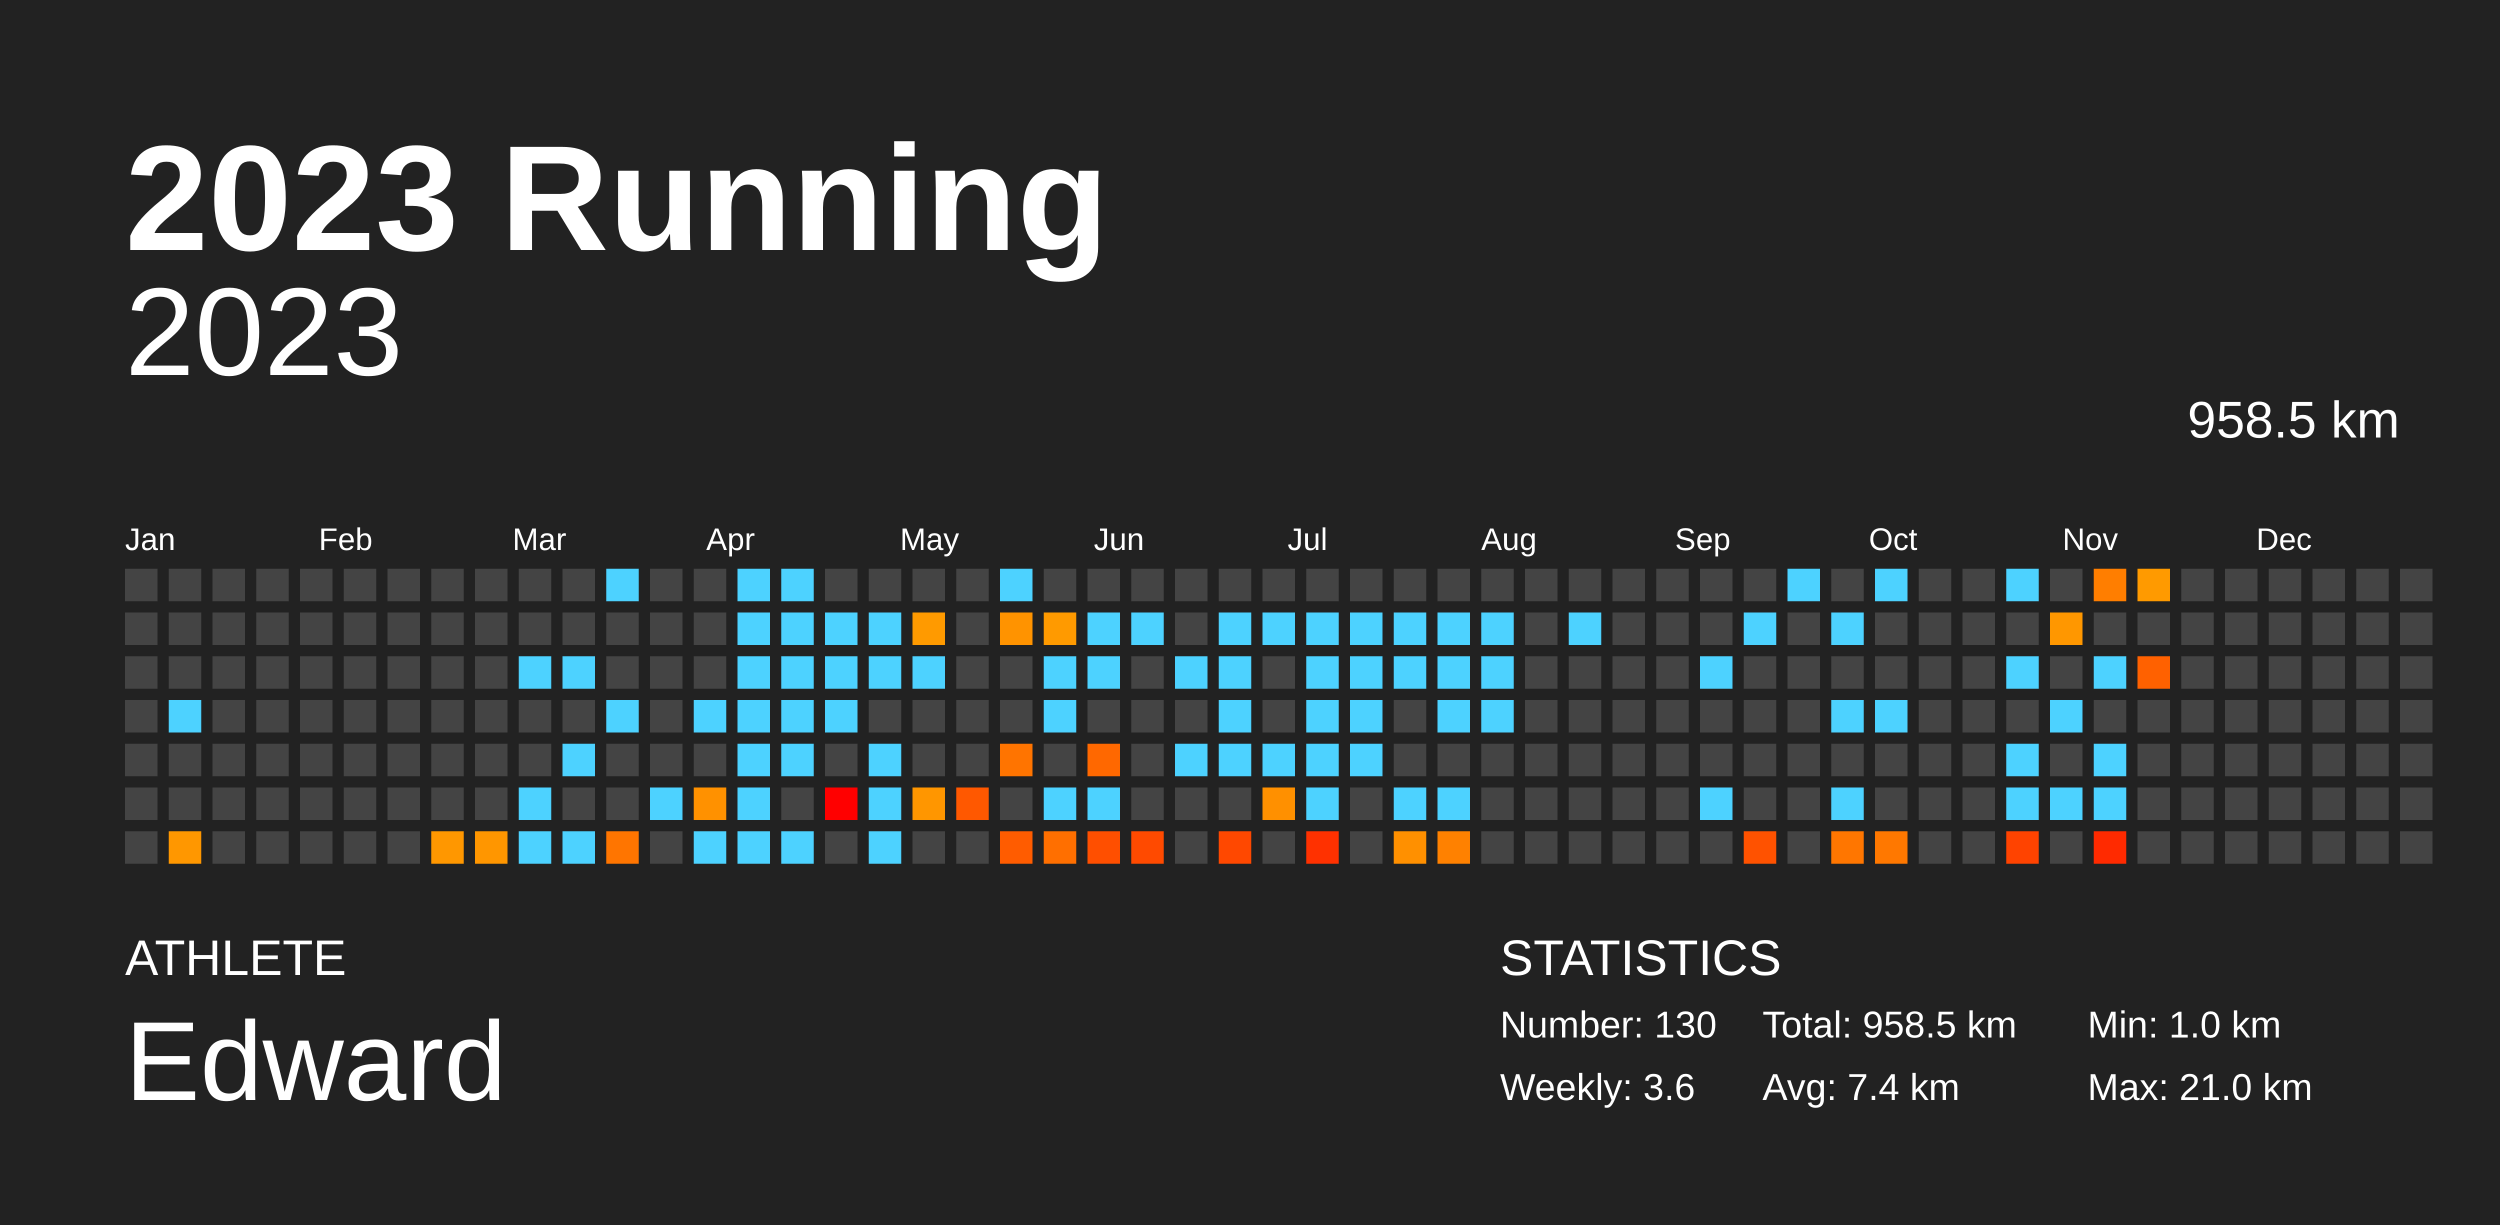
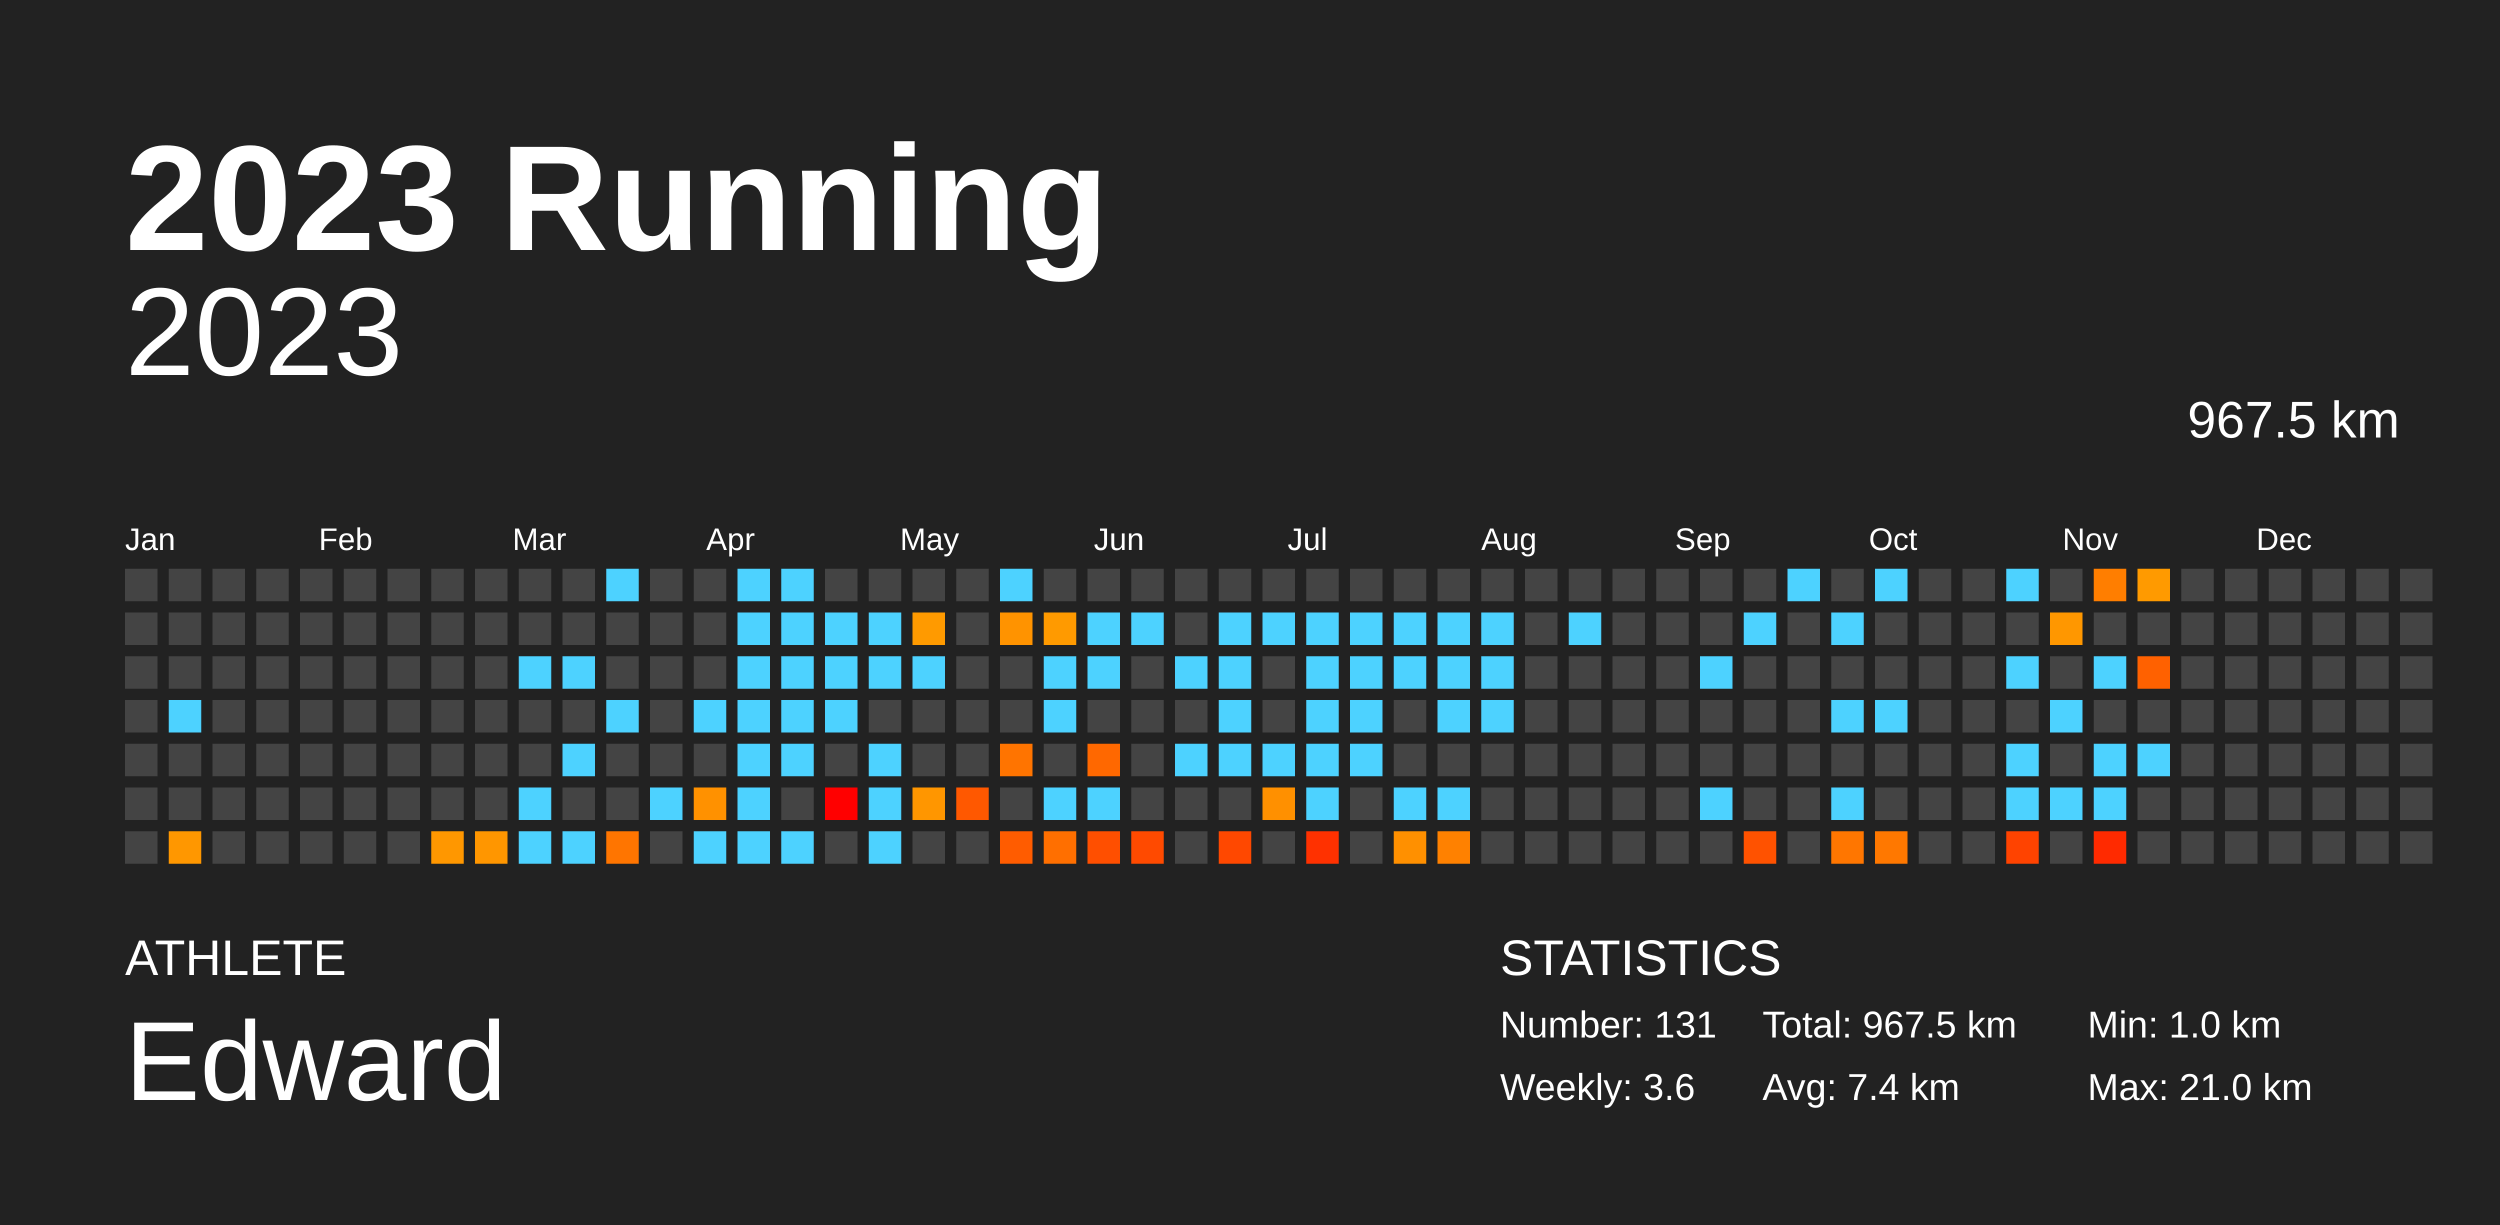
<svg xmlns="http://www.w3.org/2000/svg" baseProfile="full" height="98mm" version="1.1" viewBox="0,0,200,98" width="200mm">
  <defs />
  <rect fill="#222222" height="98" width="200" x="0" y="0" />
  <text fill="#FFFFFF" style="font-size:12px; font-family:Arial; font-weight:bold;" x="10" y="20">2023 Running</text>
  <text fill="#FFFFFF" style="font-size:4px; font-family:Arial" x="10" y="78">ATHLETE</text>
  <text fill="#FFFFFF" style="font-size:9px; font-family:Arial" x="10" y="88">Edward</text>
  <text fill="#FFFFFF" style="font-size:4px; font-family:Arial" x="120" y="78">STATISTICS</text>
-   <text fill="#FFFFFF" style="font-size:3px; font-family:Arial" x="120" y="83">Number: 130</text>
+   <text fill="#FFFFFF" style="font-size:3px; font-family:Arial" x="120" y="83">Number: 131</text>
  <text fill="#FFFFFF" style="font-size:3px; font-family:Arial" x="120" y="88">Weekly: 3.6</text>
-   <text fill="#FFFFFF" style="font-size:3px; font-family:Arial" x="141" y="83">Total: 958.5 km</text>
+   <text fill="#FFFFFF" style="font-size:3px; font-family:Arial" x="141" y="83">Total: 967.5 km</text>
  <text fill="#FFFFFF" style="font-size:3px; font-family:Arial" x="141" y="88">Avg: 7.4 km</text>
  <text fill="#FFFFFF" style="font-size:3px; font-family:Arial" x="167" y="83">Min: 1.0 km</text>
  <text fill="#FFFFFF" style="font-size:3px; font-family:Arial" x="167" y="88">Max: 21.0 km</text>
  <text alignment-baseline="hanging" fill="#FFFFFF" style="font-size:10.0px; font-family:Arial;" x="10" y="30">2023</text>
-   <text alignment-baseline="hanging" fill="#FFFFFF" style="font-size:4.125px; font-family:Arial;" x="175" y="35">958.5 km</text>
+   <text alignment-baseline="hanging" fill="#FFFFFF" style="font-size:4.125px; font-family:Arial;" x="175" y="35">967.5 km</text>
  <text fill="#FFFFFF" style="font-size:2.5px; font-family:Arial" x="10.0" y="44">Jan</text>
  <text fill="#FFFFFF" style="font-size:2.5px; font-family:Arial" x="25.5" y="44">Feb</text>
  <text fill="#FFFFFF" style="font-size:2.5px; font-family:Arial" x="41.0" y="44">Mar</text>
  <text fill="#FFFFFF" style="font-size:2.5px; font-family:Arial" x="56.5" y="44">Apr</text>
  <text fill="#FFFFFF" style="font-size:2.5px; font-family:Arial" x="72.0" y="44">May</text>
  <text fill="#FFFFFF" style="font-size:2.5px; font-family:Arial" x="87.5" y="44">Jun</text>
  <text fill="#FFFFFF" style="font-size:2.5px; font-family:Arial" x="103.0" y="44">Jul</text>
  <text fill="#FFFFFF" style="font-size:2.5px; font-family:Arial" x="118.5" y="44">Aug</text>
  <text fill="#FFFFFF" style="font-size:2.5px; font-family:Arial" x="134.0" y="44">Sep</text>
  <text fill="#FFFFFF" style="font-size:2.5px; font-family:Arial" x="149.5" y="44">Oct</text>
  <text fill="#FFFFFF" style="font-size:2.5px; font-family:Arial" x="165.0" y="44">Nov</text>
  <text fill="#FFFFFF" style="font-size:2.5px; font-family:Arial" x="180.5" y="44">Dec</text>
  <rect fill="#444444" height="2.6" width="2.6" x="10.0" y="45.5" />
  <rect fill="#444444" height="2.6" width="2.6" x="10.0" y="49.0" />
  <rect fill="#444444" height="2.6" width="2.6" x="10.0" y="52.5" />
  <rect fill="#444444" height="2.6" width="2.6" x="10.0" y="56.0" />
  <rect fill="#444444" height="2.6" width="2.6" x="10.0" y="59.5" />
  <rect fill="#444444" height="2.6" width="2.6" x="10.0" y="63.0" />
  <rect fill="#444444" height="2.6" width="2.6" x="10.0" y="66.5" />
  <rect fill="#444444" height="2.6" width="2.6" x="13.5" y="45.5" />
  <rect fill="#444444" height="2.6" width="2.6" x="13.5" y="49.0" />
  <rect fill="#444444" height="2.6" width="2.6" x="13.5" y="52.5" />
  <rect fill="#4dd2ff" height="2.6" width="2.6" x="13.5" y="56.0" />
  <rect fill="#444444" height="2.6" width="2.6" x="13.5" y="59.5" />
  <rect fill="#444444" height="2.6" width="2.6" x="13.5" y="63.0" />
  <rect fill="#ff9700" height="2.6" width="2.6" x="13.5" y="66.5" />
  <rect fill="#444444" height="2.6" width="2.6" x="17.0" y="45.5" />
  <rect fill="#444444" height="2.6" width="2.6" x="17.0" y="49.0" />
  <rect fill="#444444" height="2.6" width="2.6" x="17.0" y="52.5" />
  <rect fill="#444444" height="2.6" width="2.6" x="17.0" y="56.0" />
  <rect fill="#444444" height="2.6" width="2.6" x="17.0" y="59.5" />
  <rect fill="#444444" height="2.6" width="2.6" x="17.0" y="63.0" />
  <rect fill="#444444" height="2.6" width="2.6" x="17.0" y="66.5" />
  <rect fill="#444444" height="2.6" width="2.6" x="20.5" y="45.5" />
  <rect fill="#444444" height="2.6" width="2.6" x="20.5" y="49.0" />
  <rect fill="#444444" height="2.6" width="2.6" x="20.5" y="52.5" />
  <rect fill="#444444" height="2.6" width="2.6" x="20.5" y="56.0" />
  <rect fill="#444444" height="2.6" width="2.6" x="20.5" y="59.5" />
  <rect fill="#444444" height="2.6" width="2.6" x="20.5" y="63.0" />
  <rect fill="#444444" height="2.6" width="2.6" x="20.5" y="66.5" />
  <rect fill="#444444" height="2.6" width="2.6" x="24.0" y="45.5" />
  <rect fill="#444444" height="2.6" width="2.6" x="24.0" y="49.0" />
  <rect fill="#444444" height="2.6" width="2.6" x="24.0" y="52.5" />
  <rect fill="#444444" height="2.6" width="2.6" x="24.0" y="56.0" />
  <rect fill="#444444" height="2.6" width="2.6" x="24.0" y="59.5" />
  <rect fill="#444444" height="2.6" width="2.6" x="24.0" y="63.0" />
  <rect fill="#444444" height="2.6" width="2.6" x="24.0" y="66.5" />
  <rect fill="#444444" height="2.6" width="2.6" x="27.5" y="45.5" />
  <rect fill="#444444" height="2.6" width="2.6" x="27.5" y="49.0" />
  <rect fill="#444444" height="2.6" width="2.6" x="27.5" y="52.5" />
  <rect fill="#444444" height="2.6" width="2.6" x="27.5" y="56.0" />
  <rect fill="#444444" height="2.6" width="2.6" x="27.5" y="59.5" />
  <rect fill="#444444" height="2.6" width="2.6" x="27.5" y="63.0" />
  <rect fill="#444444" height="2.6" width="2.6" x="27.5" y="66.5" />
  <rect fill="#444444" height="2.6" width="2.6" x="31.0" y="45.5" />
  <rect fill="#444444" height="2.6" width="2.6" x="31.0" y="49.0" />
  <rect fill="#444444" height="2.6" width="2.6" x="31.0" y="52.5" />
  <rect fill="#444444" height="2.6" width="2.6" x="31.0" y="56.0" />
  <rect fill="#444444" height="2.6" width="2.6" x="31.0" y="59.5" />
  <rect fill="#444444" height="2.6" width="2.6" x="31.0" y="63.0" />
  <rect fill="#444444" height="2.6" width="2.6" x="31.0" y="66.5" />
  <rect fill="#444444" height="2.6" width="2.6" x="34.5" y="45.5" />
  <rect fill="#444444" height="2.6" width="2.6" x="34.5" y="49.0" />
  <rect fill="#444444" height="2.6" width="2.6" x="34.5" y="52.5" />
  <rect fill="#444444" height="2.6" width="2.6" x="34.5" y="56.0" />
  <rect fill="#444444" height="2.6" width="2.6" x="34.5" y="59.5" />
  <rect fill="#444444" height="2.6" width="2.6" x="34.5" y="63.0" />
  <rect fill="#ff9700" height="2.6" width="2.6" x="34.5" y="66.5" />
  <rect fill="#444444" height="2.6" width="2.6" x="38.0" y="45.5" />
  <rect fill="#444444" height="2.6" width="2.6" x="38.0" y="49.0" />
  <rect fill="#444444" height="2.6" width="2.6" x="38.0" y="52.5" />
  <rect fill="#444444" height="2.6" width="2.6" x="38.0" y="56.0" />
  <rect fill="#444444" height="2.6" width="2.6" x="38.0" y="59.5" />
  <rect fill="#444444" height="2.6" width="2.6" x="38.0" y="63.0" />
  <rect fill="#ff9600" height="2.6" width="2.6" x="38.0" y="66.5" />
  <rect fill="#444444" height="2.6" width="2.6" x="41.5" y="45.5" />
  <rect fill="#444444" height="2.6" width="2.6" x="41.5" y="49.0" />
  <rect fill="#4dd2ff" height="2.6" width="2.6" x="41.5" y="52.5" />
  <rect fill="#444444" height="2.6" width="2.6" x="41.5" y="56.0" />
  <rect fill="#444444" height="2.6" width="2.6" x="41.5" y="59.5" />
  <rect fill="#4dd2ff" height="2.6" width="2.6" x="41.5" y="63.0" />
  <rect fill="#4dd2ff" height="2.6" width="2.6" x="41.5" y="66.5" />
  <rect fill="#444444" height="2.6" width="2.6" x="45.0" y="45.5" />
  <rect fill="#444444" height="2.6" width="2.6" x="45.0" y="49.0" />
  <rect fill="#4dd2ff" height="2.6" width="2.6" x="45.0" y="52.5" />
  <rect fill="#444444" height="2.6" width="2.6" x="45.0" y="56.0" />
  <rect fill="#4dd2ff" height="2.6" width="2.6" x="45.0" y="59.5" />
  <rect fill="#444444" height="2.6" width="2.6" x="45.0" y="63.0" />
  <rect fill="#4dd2ff" height="2.6" width="2.6" x="45.0" y="66.5" />
  <rect fill="#4dd2ff" height="2.6" width="2.6" x="48.5" y="45.5" />
  <rect fill="#444444" height="2.6" width="2.6" x="48.5" y="49.0" />
  <rect fill="#444444" height="2.6" width="2.6" x="48.5" y="52.5" />
  <rect fill="#4dd2ff" height="2.6" width="2.6" x="48.5" y="56.0" />
  <rect fill="#444444" height="2.6" width="2.6" x="48.5" y="59.5" />
  <rect fill="#444444" height="2.6" width="2.6" x="48.5" y="63.0" />
  <rect fill="#ff7500" height="2.6" width="2.6" x="48.5" y="66.5" />
  <rect fill="#444444" height="2.6" width="2.6" x="52.0" y="45.5" />
  <rect fill="#444444" height="2.6" width="2.6" x="52.0" y="49.0" />
  <rect fill="#444444" height="2.6" width="2.6" x="52.0" y="52.5" />
  <rect fill="#444444" height="2.6" width="2.6" x="52.0" y="56.0" />
  <rect fill="#444444" height="2.6" width="2.6" x="52.0" y="59.5" />
  <rect fill="#4dd2ff" height="2.6" width="2.6" x="52.0" y="63.0" />
  <rect fill="#444444" height="2.6" width="2.6" x="52.0" y="66.5" />
  <rect fill="#444444" height="2.6" width="2.6" x="55.5" y="45.5" />
  <rect fill="#444444" height="2.6" width="2.6" x="55.5" y="49.0" />
  <rect fill="#444444" height="2.6" width="2.6" x="55.5" y="52.5" />
  <rect fill="#4dd2ff" height="2.6" width="2.6" x="55.5" y="56.0" />
  <rect fill="#444444" height="2.6" width="2.6" x="55.5" y="59.5" />
  <rect fill="#ff9100" height="2.6" width="2.6" x="55.5" y="63.0" />
  <rect fill="#4dd2ff" height="2.6" width="2.6" x="55.5" y="66.5" />
  <rect fill="#4dd2ff" height="2.6" width="2.6" x="59.0" y="45.5" />
  <rect fill="#4dd2ff" height="2.6" width="2.6" x="59.0" y="49.0" />
  <rect fill="#4dd2ff" height="2.6" width="2.6" x="59.0" y="52.5" />
  <rect fill="#4dd2ff" height="2.6" width="2.6" x="59.0" y="56.0" />
  <rect fill="#4dd2ff" height="2.6" width="2.6" x="59.0" y="59.5" />
  <rect fill="#4dd2ff" height="2.6" width="2.6" x="59.0" y="63.0" />
  <rect fill="#4dd2ff" height="2.6" width="2.6" x="59.0" y="66.5" />
  <rect fill="#4dd2ff" height="2.6" width="2.6" x="62.5" y="45.5" />
  <rect fill="#4dd2ff" height="2.6" width="2.6" x="62.5" y="49.0" />
  <rect fill="#4dd2ff" height="2.6" width="2.6" x="62.5" y="52.5" />
  <rect fill="#4dd2ff" height="2.6" width="2.6" x="62.5" y="56.0" />
  <rect fill="#4dd2ff" height="2.6" width="2.6" x="62.5" y="59.5" />
  <rect fill="#444444" height="2.6" width="2.6" x="62.5" y="63.0" />
  <rect fill="#4dd2ff" height="2.6" width="2.6" x="62.5" y="66.5" />
  <rect fill="#444444" height="2.6" width="2.6" x="66.0" y="45.5" />
  <rect fill="#4dd2ff" height="2.6" width="2.6" x="66.0" y="49.0" />
  <rect fill="#4dd2ff" height="2.6" width="2.6" x="66.0" y="52.5" />
  <rect fill="#4dd2ff" height="2.6" width="2.6" x="66.0" y="56.0" />
  <rect fill="#444444" height="2.6" width="2.6" x="66.0" y="59.5" />
  <rect fill="red" height="2.6" width="2.6" x="66.0" y="63.0" />
  <rect fill="#444444" height="2.6" width="2.6" x="66.0" y="66.5" />
  <rect fill="#444444" height="2.6" width="2.6" x="69.5" y="45.5" />
  <rect fill="#4dd2ff" height="2.6" width="2.6" x="69.5" y="49.0" />
  <rect fill="#4dd2ff" height="2.6" width="2.6" x="69.5" y="52.5" />
  <rect fill="#444444" height="2.6" width="2.6" x="69.5" y="56.0" />
  <rect fill="#4dd2ff" height="2.6" width="2.6" x="69.5" y="59.5" />
  <rect fill="#4dd2ff" height="2.6" width="2.6" x="69.5" y="63.0" />
  <rect fill="#4dd2ff" height="2.6" width="2.6" x="69.5" y="66.5" />
  <rect fill="#444444" height="2.6" width="2.6" x="73.0" y="45.5" />
  <rect fill="#ff9a00" height="2.6" width="2.6" x="73.0" y="49.0" />
  <rect fill="#4dd2ff" height="2.6" width="2.6" x="73.0" y="52.5" />
  <rect fill="#444444" height="2.6" width="2.6" x="73.0" y="56.0" />
  <rect fill="#444444" height="2.6" width="2.6" x="73.0" y="59.5" />
  <rect fill="#ff9600" height="2.6" width="2.6" x="73.0" y="63.0" />
  <rect fill="#444444" height="2.6" width="2.6" x="73.0" y="66.5" />
  <rect fill="#444444" height="2.6" width="2.6" x="76.5" y="45.5" />
  <rect fill="#444444" height="2.6" width="2.6" x="76.5" y="49.0" />
  <rect fill="#444444" height="2.6" width="2.6" x="76.5" y="52.5" />
  <rect fill="#444444" height="2.6" width="2.6" x="76.5" y="56.0" />
  <rect fill="#444444" height="2.6" width="2.6" x="76.5" y="59.5" />
  <rect fill="#ff5800" height="2.6" width="2.6" x="76.5" y="63.0" />
  <rect fill="#444444" height="2.6" width="2.6" x="76.5" y="66.5" />
  <rect fill="#4dd2ff" height="2.6" width="2.6" x="80.0" y="45.5" />
  <rect fill="#ff9300" height="2.6" width="2.6" x="80.0" y="49.0" />
  <rect fill="#444444" height="2.6" width="2.6" x="80.0" y="52.5" />
  <rect fill="#444444" height="2.6" width="2.6" x="80.0" y="56.0" />
  <rect fill="#ff7400" height="2.6" width="2.6" x="80.0" y="59.5" />
  <rect fill="#444444" height="2.6" width="2.6" x="80.0" y="63.0" />
  <rect fill="#ff5c00" height="2.6" width="2.6" x="80.0" y="66.5" />
  <rect fill="#444444" height="2.6" width="2.6" x="83.5" y="45.5" />
  <rect fill="#ff9a00" height="2.6" width="2.6" x="83.5" y="49.0" />
  <rect fill="#4dd2ff" height="2.6" width="2.6" x="83.5" y="52.5" />
  <rect fill="#4dd2ff" height="2.6" width="2.6" x="83.5" y="56.0" />
  <rect fill="#444444" height="2.6" width="2.6" x="83.5" y="59.5" />
  <rect fill="#4dd2ff" height="2.6" width="2.6" x="83.5" y="63.0" />
  <rect fill="#ff6f00" height="2.6" width="2.6" x="83.5" y="66.5" />
  <rect fill="#444444" height="2.6" width="2.6" x="87.0" y="45.5" />
  <rect fill="#4dd2ff" height="2.6" width="2.6" x="87.0" y="49.0" />
  <rect fill="#4dd2ff" height="2.6" width="2.6" x="87.0" y="52.5" />
  <rect fill="#444444" height="2.6" width="2.6" x="87.0" y="56.0" />
  <rect fill="#ff6800" height="2.6" width="2.6" x="87.0" y="59.5" />
  <rect fill="#4dd2ff" height="2.6" width="2.6" x="87.0" y="63.0" />
  <rect fill="#ff4f00" height="2.6" width="2.6" x="87.0" y="66.5" />
  <rect fill="#444444" height="2.6" width="2.6" x="90.5" y="45.5" />
  <rect fill="#4dd2ff" height="2.6" width="2.6" x="90.5" y="49.0" />
  <rect fill="#444444" height="2.6" width="2.6" x="90.5" y="52.5" />
  <rect fill="#444444" height="2.6" width="2.6" x="90.5" y="56.0" />
  <rect fill="#444444" height="2.6" width="2.6" x="90.5" y="59.5" />
  <rect fill="#444444" height="2.6" width="2.6" x="90.5" y="63.0" />
  <rect fill="#ff4a00" height="2.6" width="2.6" x="90.5" y="66.5" />
  <rect fill="#444444" height="2.6" width="2.6" x="94.0" y="45.5" />
  <rect fill="#444444" height="2.6" width="2.6" x="94.0" y="49.0" />
  <rect fill="#4dd2ff" height="2.6" width="2.6" x="94.0" y="52.5" />
  <rect fill="#444444" height="2.6" width="2.6" x="94.0" y="56.0" />
  <rect fill="#4dd2ff" height="2.6" width="2.6" x="94.0" y="59.5" />
  <rect fill="#444444" height="2.6" width="2.6" x="94.0" y="63.0" />
  <rect fill="#444444" height="2.6" width="2.6" x="94.0" y="66.5" />
  <rect fill="#444444" height="2.6" width="2.6" x="97.5" y="45.5" />
  <rect fill="#4dd2ff" height="2.6" width="2.6" x="97.5" y="49.0" />
  <rect fill="#4dd2ff" height="2.6" width="2.6" x="97.5" y="52.5" />
  <rect fill="#4dd2ff" height="2.6" width="2.6" x="97.5" y="56.0" />
  <rect fill="#4dd2ff" height="2.6" width="2.6" x="97.5" y="59.5" />
  <rect fill="#444444" height="2.6" width="2.6" x="97.5" y="63.0" />
  <rect fill="#ff4800" height="2.6" width="2.6" x="97.5" y="66.5" />
  <rect fill="#444444" height="2.6" width="2.6" x="101.0" y="45.5" />
  <rect fill="#4dd2ff" height="2.6" width="2.6" x="101.0" y="49.0" />
  <rect fill="#444444" height="2.6" width="2.6" x="101.0" y="52.5" />
  <rect fill="#444444" height="2.6" width="2.6" x="101.0" y="56.0" />
  <rect fill="#4dd2ff" height="2.6" width="2.6" x="101.0" y="59.5" />
  <rect fill="#ff9000" height="2.6" width="2.6" x="101.0" y="63.0" />
  <rect fill="#444444" height="2.6" width="2.6" x="101.0" y="66.5" />
  <rect fill="#444444" height="2.6" width="2.6" x="104.5" y="45.5" />
  <rect fill="#4dd2ff" height="2.6" width="2.6" x="104.5" y="49.0" />
  <rect fill="#4dd2ff" height="2.6" width="2.6" x="104.5" y="52.5" />
  <rect fill="#4dd2ff" height="2.6" width="2.6" x="104.5" y="56.0" />
  <rect fill="#4dd2ff" height="2.6" width="2.6" x="104.5" y="59.5" />
  <rect fill="#4dd2ff" height="2.6" width="2.6" x="104.5" y="63.0" />
  <rect fill="#ff3100" height="2.6" width="2.6" x="104.5" y="66.5" />
  <rect fill="#444444" height="2.6" width="2.6" x="108.0" y="45.5" />
  <rect fill="#4dd2ff" height="2.6" width="2.6" x="108.0" y="49.0" />
  <rect fill="#4dd2ff" height="2.6" width="2.6" x="108.0" y="52.5" />
  <rect fill="#4dd2ff" height="2.6" width="2.6" x="108.0" y="56.0" />
  <rect fill="#4dd2ff" height="2.6" width="2.6" x="108.0" y="59.5" />
  <rect fill="#444444" height="2.6" width="2.6" x="108.0" y="63.0" />
  <rect fill="#444444" height="2.6" width="2.6" x="108.0" y="66.5" />
  <rect fill="#444444" height="2.6" width="2.6" x="111.5" y="45.5" />
  <rect fill="#4dd2ff" height="2.6" width="2.6" x="111.5" y="49.0" />
  <rect fill="#4dd2ff" height="2.6" width="2.6" x="111.5" y="52.5" />
  <rect fill="#444444" height="2.6" width="2.6" x="111.5" y="56.0" />
  <rect fill="#444444" height="2.6" width="2.6" x="111.5" y="59.5" />
  <rect fill="#4dd2ff" height="2.6" width="2.6" x="111.5" y="63.0" />
  <rect fill="#ff9000" height="2.6" width="2.6" x="111.5" y="66.5" />
  <rect fill="#444444" height="2.6" width="2.6" x="115.0" y="45.5" />
  <rect fill="#4dd2ff" height="2.6" width="2.6" x="115.0" y="49.0" />
  <rect fill="#4dd2ff" height="2.6" width="2.6" x="115.0" y="52.5" />
  <rect fill="#4dd2ff" height="2.6" width="2.6" x="115.0" y="56.0" />
  <rect fill="#444444" height="2.6" width="2.6" x="115.0" y="59.5" />
  <rect fill="#4dd2ff" height="2.6" width="2.6" x="115.0" y="63.0" />
  <rect fill="#ff8100" height="2.6" width="2.6" x="115.0" y="66.5" />
  <rect fill="#444444" height="2.6" width="2.6" x="118.5" y="45.5" />
  <rect fill="#4dd2ff" height="2.6" width="2.6" x="118.5" y="49.0" />
  <rect fill="#4dd2ff" height="2.6" width="2.6" x="118.5" y="52.5" />
  <rect fill="#4dd2ff" height="2.6" width="2.6" x="118.5" y="56.0" />
  <rect fill="#444444" height="2.6" width="2.6" x="118.5" y="59.5" />
  <rect fill="#444444" height="2.6" width="2.6" x="118.5" y="63.0" />
  <rect fill="#444444" height="2.6" width="2.6" x="118.5" y="66.5" />
  <rect fill="#444444" height="2.6" width="2.6" x="122.0" y="45.5" />
  <rect fill="#444444" height="2.6" width="2.6" x="122.0" y="49.0" />
  <rect fill="#444444" height="2.6" width="2.6" x="122.0" y="52.5" />
  <rect fill="#444444" height="2.6" width="2.6" x="122.0" y="56.0" />
  <rect fill="#444444" height="2.6" width="2.6" x="122.0" y="59.5" />
  <rect fill="#444444" height="2.6" width="2.6" x="122.0" y="63.0" />
  <rect fill="#444444" height="2.6" width="2.6" x="122.0" y="66.5" />
  <rect fill="#444444" height="2.6" width="2.6" x="125.5" y="45.5" />
  <rect fill="#4dd2ff" height="2.6" width="2.6" x="125.5" y="49.0" />
  <rect fill="#444444" height="2.6" width="2.6" x="125.5" y="52.5" />
  <rect fill="#444444" height="2.6" width="2.6" x="125.5" y="56.0" />
  <rect fill="#444444" height="2.6" width="2.6" x="125.5" y="59.5" />
  <rect fill="#444444" height="2.6" width="2.6" x="125.5" y="63.0" />
  <rect fill="#444444" height="2.6" width="2.6" x="125.5" y="66.5" />
  <rect fill="#444444" height="2.6" width="2.6" x="129.0" y="45.5" />
  <rect fill="#444444" height="2.6" width="2.6" x="129.0" y="49.0" />
  <rect fill="#444444" height="2.6" width="2.6" x="129.0" y="52.5" />
  <rect fill="#444444" height="2.6" width="2.6" x="129.0" y="56.0" />
  <rect fill="#444444" height="2.6" width="2.6" x="129.0" y="59.5" />
  <rect fill="#444444" height="2.6" width="2.6" x="129.0" y="63.0" />
  <rect fill="#444444" height="2.6" width="2.6" x="129.0" y="66.5" />
  <rect fill="#444444" height="2.6" width="2.6" x="132.5" y="45.5" />
  <rect fill="#444444" height="2.6" width="2.6" x="132.5" y="49.0" />
  <rect fill="#444444" height="2.6" width="2.6" x="132.5" y="52.5" />
  <rect fill="#444444" height="2.6" width="2.6" x="132.5" y="56.0" />
  <rect fill="#444444" height="2.6" width="2.6" x="132.5" y="59.5" />
  <rect fill="#444444" height="2.6" width="2.6" x="132.5" y="63.0" />
  <rect fill="#444444" height="2.6" width="2.6" x="132.5" y="66.5" />
  <rect fill="#444444" height="2.6" width="2.6" x="136.0" y="45.5" />
  <rect fill="#444444" height="2.6" width="2.6" x="136.0" y="49.0" />
  <rect fill="#4dd2ff" height="2.6" width="2.6" x="136.0" y="52.5" />
  <rect fill="#444444" height="2.6" width="2.6" x="136.0" y="56.0" />
  <rect fill="#444444" height="2.6" width="2.6" x="136.0" y="59.5" />
  <rect fill="#4dd2ff" height="2.6" width="2.6" x="136.0" y="63.0" />
  <rect fill="#444444" height="2.6" width="2.6" x="136.0" y="66.5" />
  <rect fill="#444444" height="2.6" width="2.6" x="139.5" y="45.5" />
  <rect fill="#4dd2ff" height="2.6" width="2.6" x="139.5" y="49.0" />
  <rect fill="#444444" height="2.6" width="2.6" x="139.5" y="52.5" />
  <rect fill="#444444" height="2.6" width="2.6" x="139.5" y="56.0" />
  <rect fill="#444444" height="2.6" width="2.6" x="139.5" y="59.5" />
  <rect fill="#444444" height="2.6" width="2.6" x="139.5" y="63.0" />
  <rect fill="#ff5200" height="2.6" width="2.6" x="139.5" y="66.5" />
  <rect fill="#4dd2ff" height="2.6" width="2.6" x="143.0" y="45.5" />
  <rect fill="#444444" height="2.6" width="2.6" x="143.0" y="49.0" />
  <rect fill="#444444" height="2.6" width="2.6" x="143.0" y="52.5" />
  <rect fill="#444444" height="2.6" width="2.6" x="143.0" y="56.0" />
  <rect fill="#444444" height="2.6" width="2.6" x="143.0" y="59.5" />
  <rect fill="#444444" height="2.6" width="2.6" x="143.0" y="63.0" />
  <rect fill="#444444" height="2.6" width="2.6" x="143.0" y="66.5" />
  <rect fill="#444444" height="2.6" width="2.6" x="146.5" y="45.5" />
  <rect fill="#4dd2ff" height="2.6" width="2.6" x="146.5" y="49.0" />
  <rect fill="#444444" height="2.6" width="2.6" x="146.5" y="52.5" />
  <rect fill="#4dd2ff" height="2.6" width="2.6" x="146.5" y="56.0" />
  <rect fill="#444444" height="2.6" width="2.6" x="146.5" y="59.5" />
  <rect fill="#4dd2ff" height="2.6" width="2.6" x="146.5" y="63.0" />
  <rect fill="#ff7600" height="2.6" width="2.6" x="146.5" y="66.5" />
  <rect fill="#4dd2ff" height="2.6" width="2.6" x="150.0" y="45.5" />
  <rect fill="#444444" height="2.6" width="2.6" x="150.0" y="49.0" />
  <rect fill="#444444" height="2.6" width="2.6" x="150.0" y="52.5" />
  <rect fill="#4dd2ff" height="2.6" width="2.6" x="150.0" y="56.0" />
  <rect fill="#444444" height="2.6" width="2.6" x="150.0" y="59.5" />
  <rect fill="#444444" height="2.6" width="2.6" x="150.0" y="63.0" />
  <rect fill="#ff7800" height="2.6" width="2.6" x="150.0" y="66.5" />
  <rect fill="#444444" height="2.6" width="2.6" x="153.5" y="45.5" />
  <rect fill="#444444" height="2.6" width="2.6" x="153.5" y="49.0" />
  <rect fill="#444444" height="2.6" width="2.6" x="153.5" y="52.5" />
  <rect fill="#444444" height="2.6" width="2.6" x="153.5" y="56.0" />
  <rect fill="#444444" height="2.6" width="2.6" x="153.5" y="59.5" />
  <rect fill="#444444" height="2.6" width="2.6" x="153.5" y="63.0" />
  <rect fill="#444444" height="2.6" width="2.6" x="153.5" y="66.5" />
  <rect fill="#444444" height="2.6" width="2.6" x="157.0" y="45.5" />
  <rect fill="#444444" height="2.6" width="2.6" x="157.0" y="49.0" />
  <rect fill="#444444" height="2.6" width="2.6" x="157.0" y="52.5" />
  <rect fill="#444444" height="2.6" width="2.6" x="157.0" y="56.0" />
  <rect fill="#444444" height="2.6" width="2.6" x="157.0" y="59.5" />
  <rect fill="#444444" height="2.6" width="2.6" x="157.0" y="63.0" />
  <rect fill="#444444" height="2.6" width="2.6" x="157.0" y="66.5" />
  <rect fill="#4dd2ff" height="2.6" width="2.6" x="160.5" y="45.5" />
  <rect fill="#444444" height="2.6" width="2.6" x="160.5" y="49.0" />
  <rect fill="#4dd2ff" height="2.6" width="2.6" x="160.5" y="52.5" />
  <rect fill="#444444" height="2.6" width="2.6" x="160.5" y="56.0" />
  <rect fill="#4dd2ff" height="2.6" width="2.6" x="160.5" y="59.5" />
  <rect fill="#4dd2ff" height="2.6" width="2.6" x="160.5" y="63.0" />
  <rect fill="#ff4300" height="2.6" width="2.6" x="160.5" y="66.5" />
  <rect fill="#444444" height="2.6" width="2.6" x="164.0" y="45.5" />
  <rect fill="#ff9700" height="2.6" width="2.6" x="164.0" y="49.0" />
  <rect fill="#444444" height="2.6" width="2.6" x="164.0" y="52.5" />
  <rect fill="#4dd2ff" height="2.6" width="2.6" x="164.0" y="56.0" />
  <rect fill="#444444" height="2.6" width="2.6" x="164.0" y="59.5" />
  <rect fill="#4dd2ff" height="2.6" width="2.6" x="164.0" y="63.0" />
  <rect fill="#444444" height="2.6" width="2.6" x="164.0" y="66.5" />
  <rect fill="#ff7e00" height="2.6" width="2.6" x="167.5" y="45.5" />
  <rect fill="#444444" height="2.6" width="2.6" x="167.5" y="49.0" />
  <rect fill="#4dd2ff" height="2.6" width="2.6" x="167.5" y="52.5" />
  <rect fill="#444444" height="2.6" width="2.6" x="167.5" y="56.0" />
  <rect fill="#4dd2ff" height="2.6" width="2.6" x="167.5" y="59.5" />
  <rect fill="#4dd2ff" height="2.6" width="2.6" x="167.5" y="63.0" />
  <rect fill="#ff2a00" height="2.6" width="2.6" x="167.5" y="66.5" />
  <rect fill="#ff9a00" height="2.6" width="2.6" x="171.0" y="45.5" />
  <rect fill="#444444" height="2.6" width="2.6" x="171.0" y="49.0" />
  <rect fill="#ff6100" height="2.6" width="2.6" x="171.0" y="52.5" />
  <rect fill="#444444" height="2.6" width="2.6" x="171.0" y="56.0" />
-   <rect fill="#444444" height="2.6" width="2.6" x="171.0" y="59.5" />
+   <rect fill="#4dd2ff" height="2.6" width="2.6" x="171.0" y="59.5" />
  <rect fill="#444444" height="2.6" width="2.6" x="171.0" y="63.0" />
  <rect fill="#444444" height="2.6" width="2.6" x="171.0" y="66.5" />
  <rect fill="#444444" height="2.6" width="2.6" x="174.5" y="45.5" />
  <rect fill="#444444" height="2.6" width="2.6" x="174.5" y="49.0" />
  <rect fill="#444444" height="2.6" width="2.6" x="174.5" y="52.5" />
  <rect fill="#444444" height="2.6" width="2.6" x="174.5" y="56.0" />
  <rect fill="#444444" height="2.6" width="2.6" x="174.5" y="59.5" />
  <rect fill="#444444" height="2.6" width="2.6" x="174.5" y="63.0" />
  <rect fill="#444444" height="2.6" width="2.6" x="174.5" y="66.5" />
  <rect fill="#444444" height="2.6" width="2.6" x="178.0" y="45.5" />
  <rect fill="#444444" height="2.6" width="2.6" x="178.0" y="49.0" />
  <rect fill="#444444" height="2.6" width="2.6" x="178.0" y="52.5" />
  <rect fill="#444444" height="2.6" width="2.6" x="178.0" y="56.0" />
  <rect fill="#444444" height="2.6" width="2.6" x="178.0" y="59.5" />
  <rect fill="#444444" height="2.6" width="2.6" x="178.0" y="63.0" />
  <rect fill="#444444" height="2.6" width="2.6" x="178.0" y="66.5" />
  <rect fill="#444444" height="2.6" width="2.6" x="181.5" y="45.5" />
  <rect fill="#444444" height="2.6" width="2.6" x="181.5" y="49.0" />
  <rect fill="#444444" height="2.6" width="2.6" x="181.5" y="52.5" />
  <rect fill="#444444" height="2.6" width="2.6" x="181.5" y="56.0" />
  <rect fill="#444444" height="2.6" width="2.6" x="181.5" y="59.5" />
  <rect fill="#444444" height="2.6" width="2.6" x="181.5" y="63.0" />
  <rect fill="#444444" height="2.6" width="2.6" x="181.5" y="66.5" />
  <rect fill="#444444" height="2.6" width="2.6" x="185.0" y="45.5" />
  <rect fill="#444444" height="2.6" width="2.6" x="185.0" y="49.0" />
  <rect fill="#444444" height="2.6" width="2.6" x="185.0" y="52.5" />
  <rect fill="#444444" height="2.6" width="2.6" x="185.0" y="56.0" />
  <rect fill="#444444" height="2.6" width="2.6" x="185.0" y="59.5" />
  <rect fill="#444444" height="2.6" width="2.6" x="185.0" y="63.0" />
  <rect fill="#444444" height="2.6" width="2.6" x="185.0" y="66.5" />
  <rect fill="#444444" height="2.6" width="2.6" x="188.5" y="45.5" />
  <rect fill="#444444" height="2.6" width="2.6" x="188.5" y="49.0" />
  <rect fill="#444444" height="2.6" width="2.6" x="188.5" y="52.5" />
  <rect fill="#444444" height="2.6" width="2.6" x="188.5" y="56.0" />
  <rect fill="#444444" height="2.6" width="2.6" x="188.5" y="59.5" />
  <rect fill="#444444" height="2.6" width="2.6" x="188.5" y="63.0" />
  <rect fill="#444444" height="2.6" width="2.6" x="188.5" y="66.5" />
  <rect fill="#444444" height="2.6" width="2.6" x="192.0" y="45.5" />
  <rect fill="#444444" height="2.6" width="2.6" x="192.0" y="49.0" />
  <rect fill="#444444" height="2.6" width="2.6" x="192.0" y="52.5" />
  <rect fill="#444444" height="2.6" width="2.6" x="192.0" y="56.0" />
  <rect fill="#444444" height="2.6" width="2.6" x="192.0" y="59.5" />
  <rect fill="#444444" height="2.6" width="2.6" x="192.0" y="63.0" />
  <rect fill="#444444" height="2.6" width="2.6" x="192.0" y="66.5" />
</svg>
